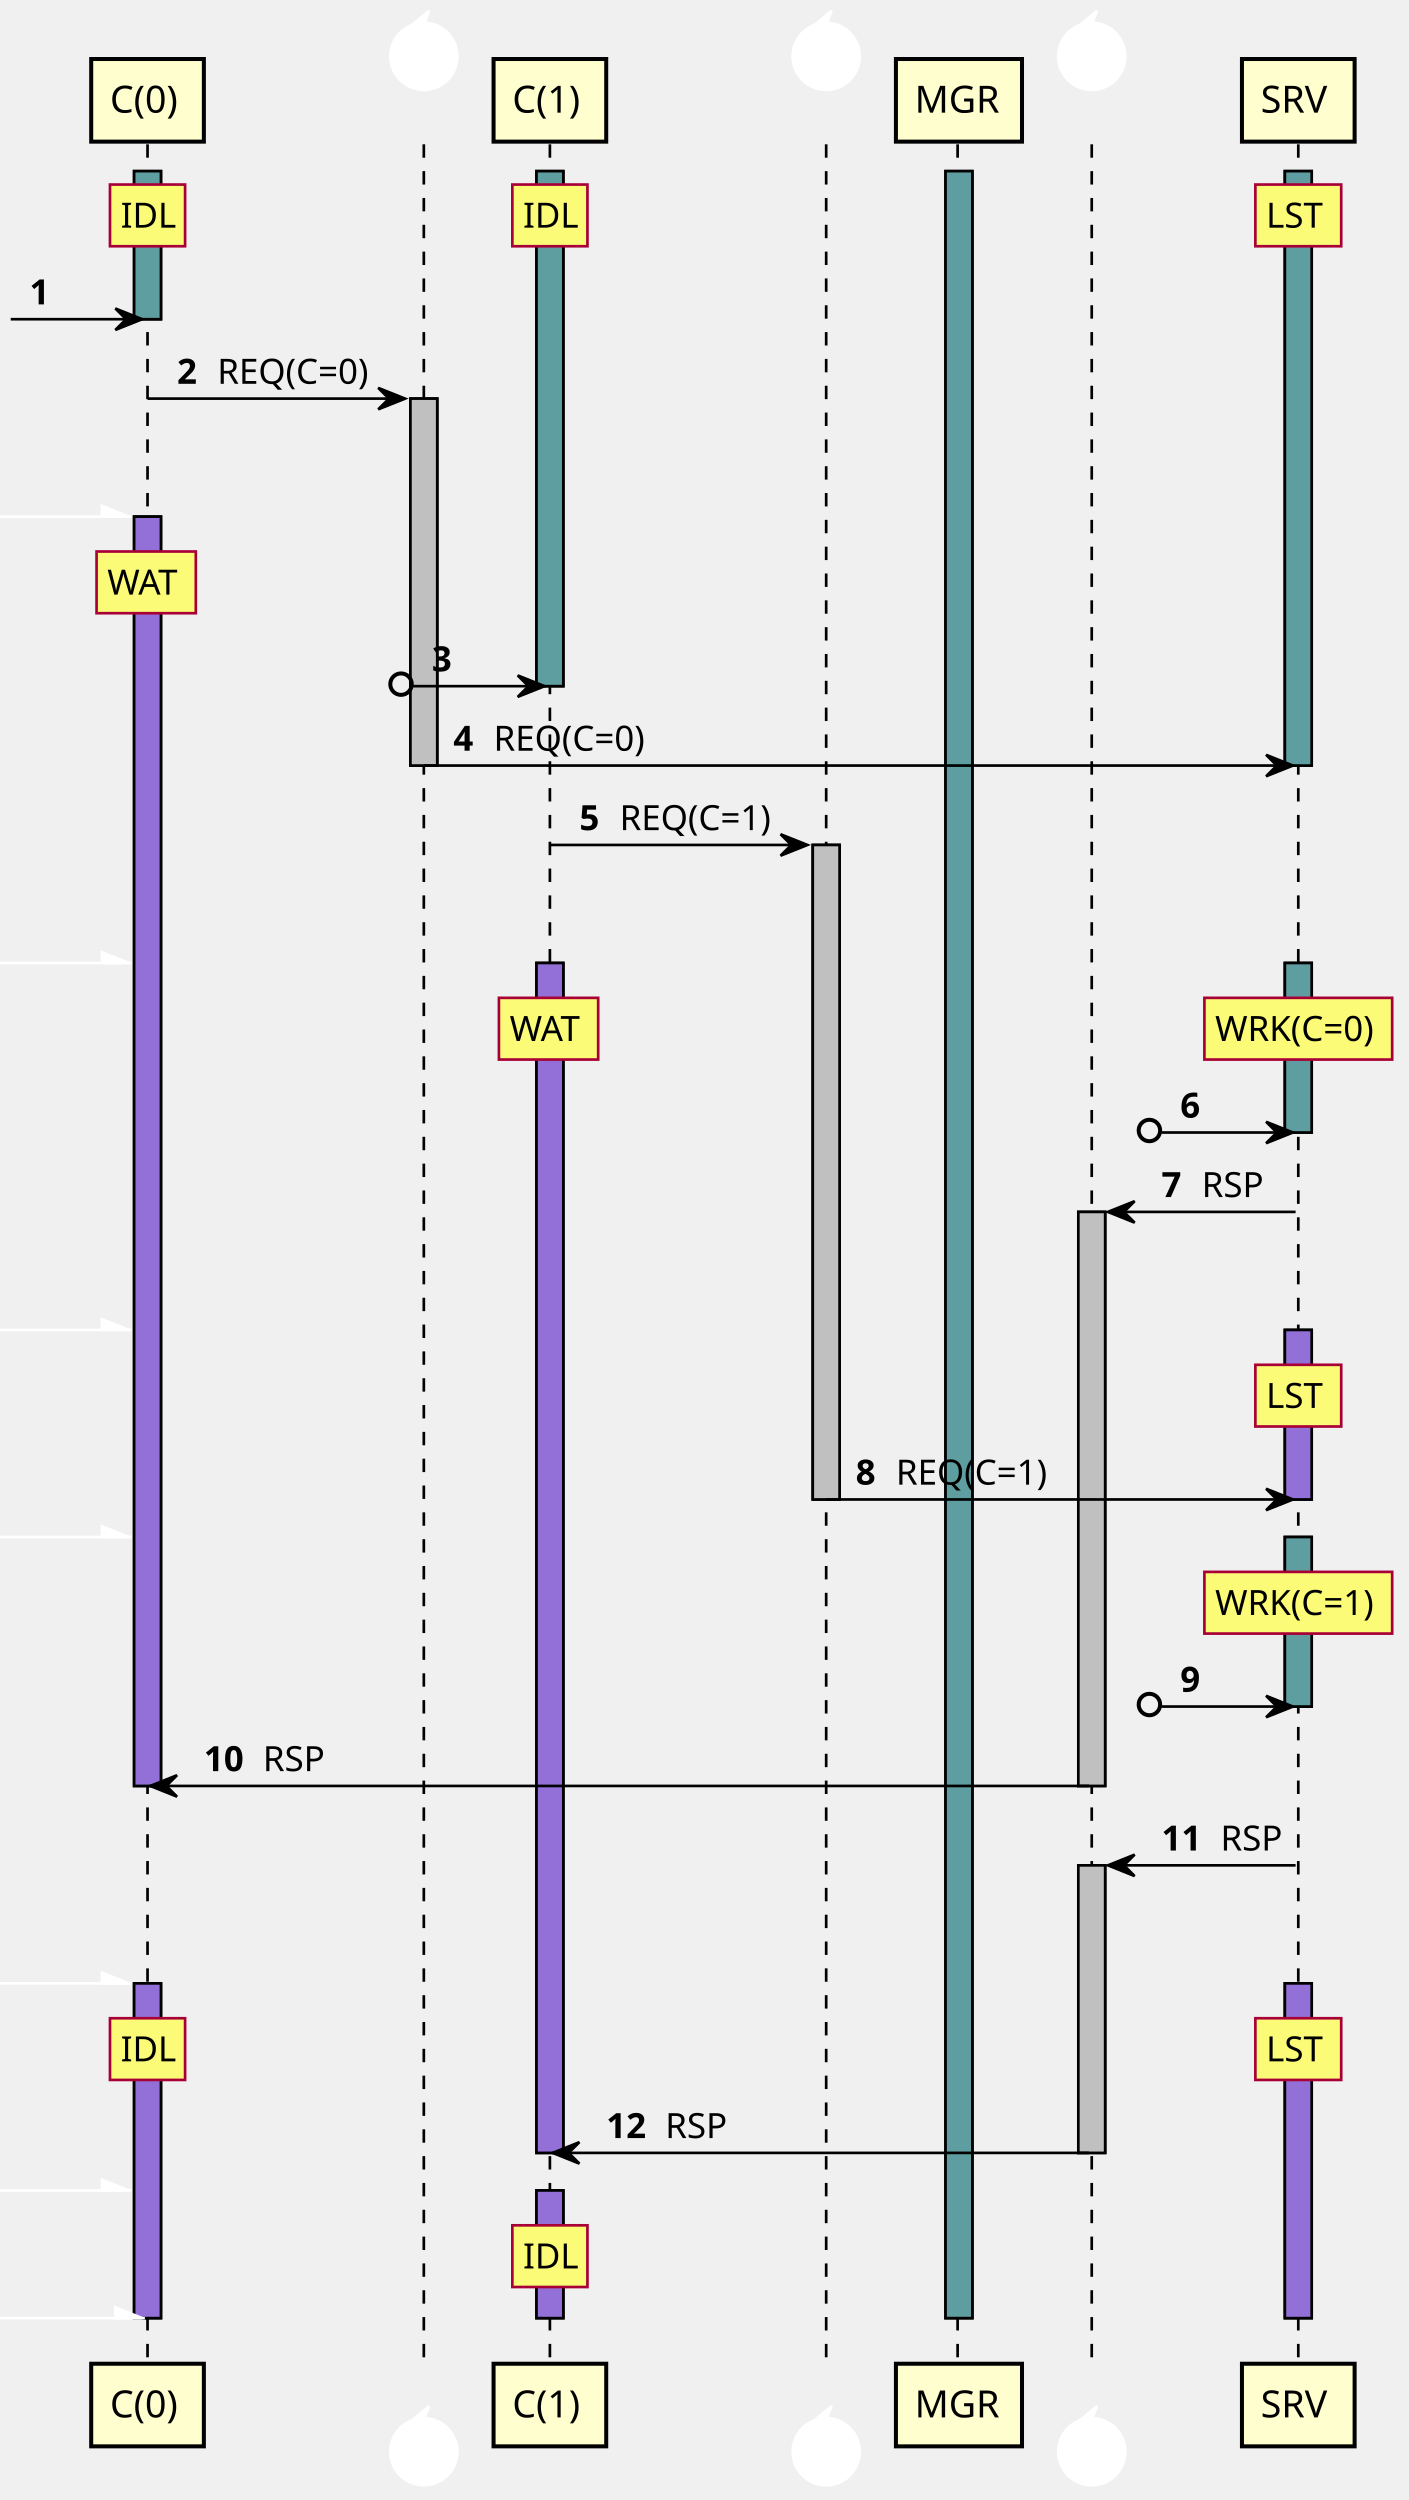
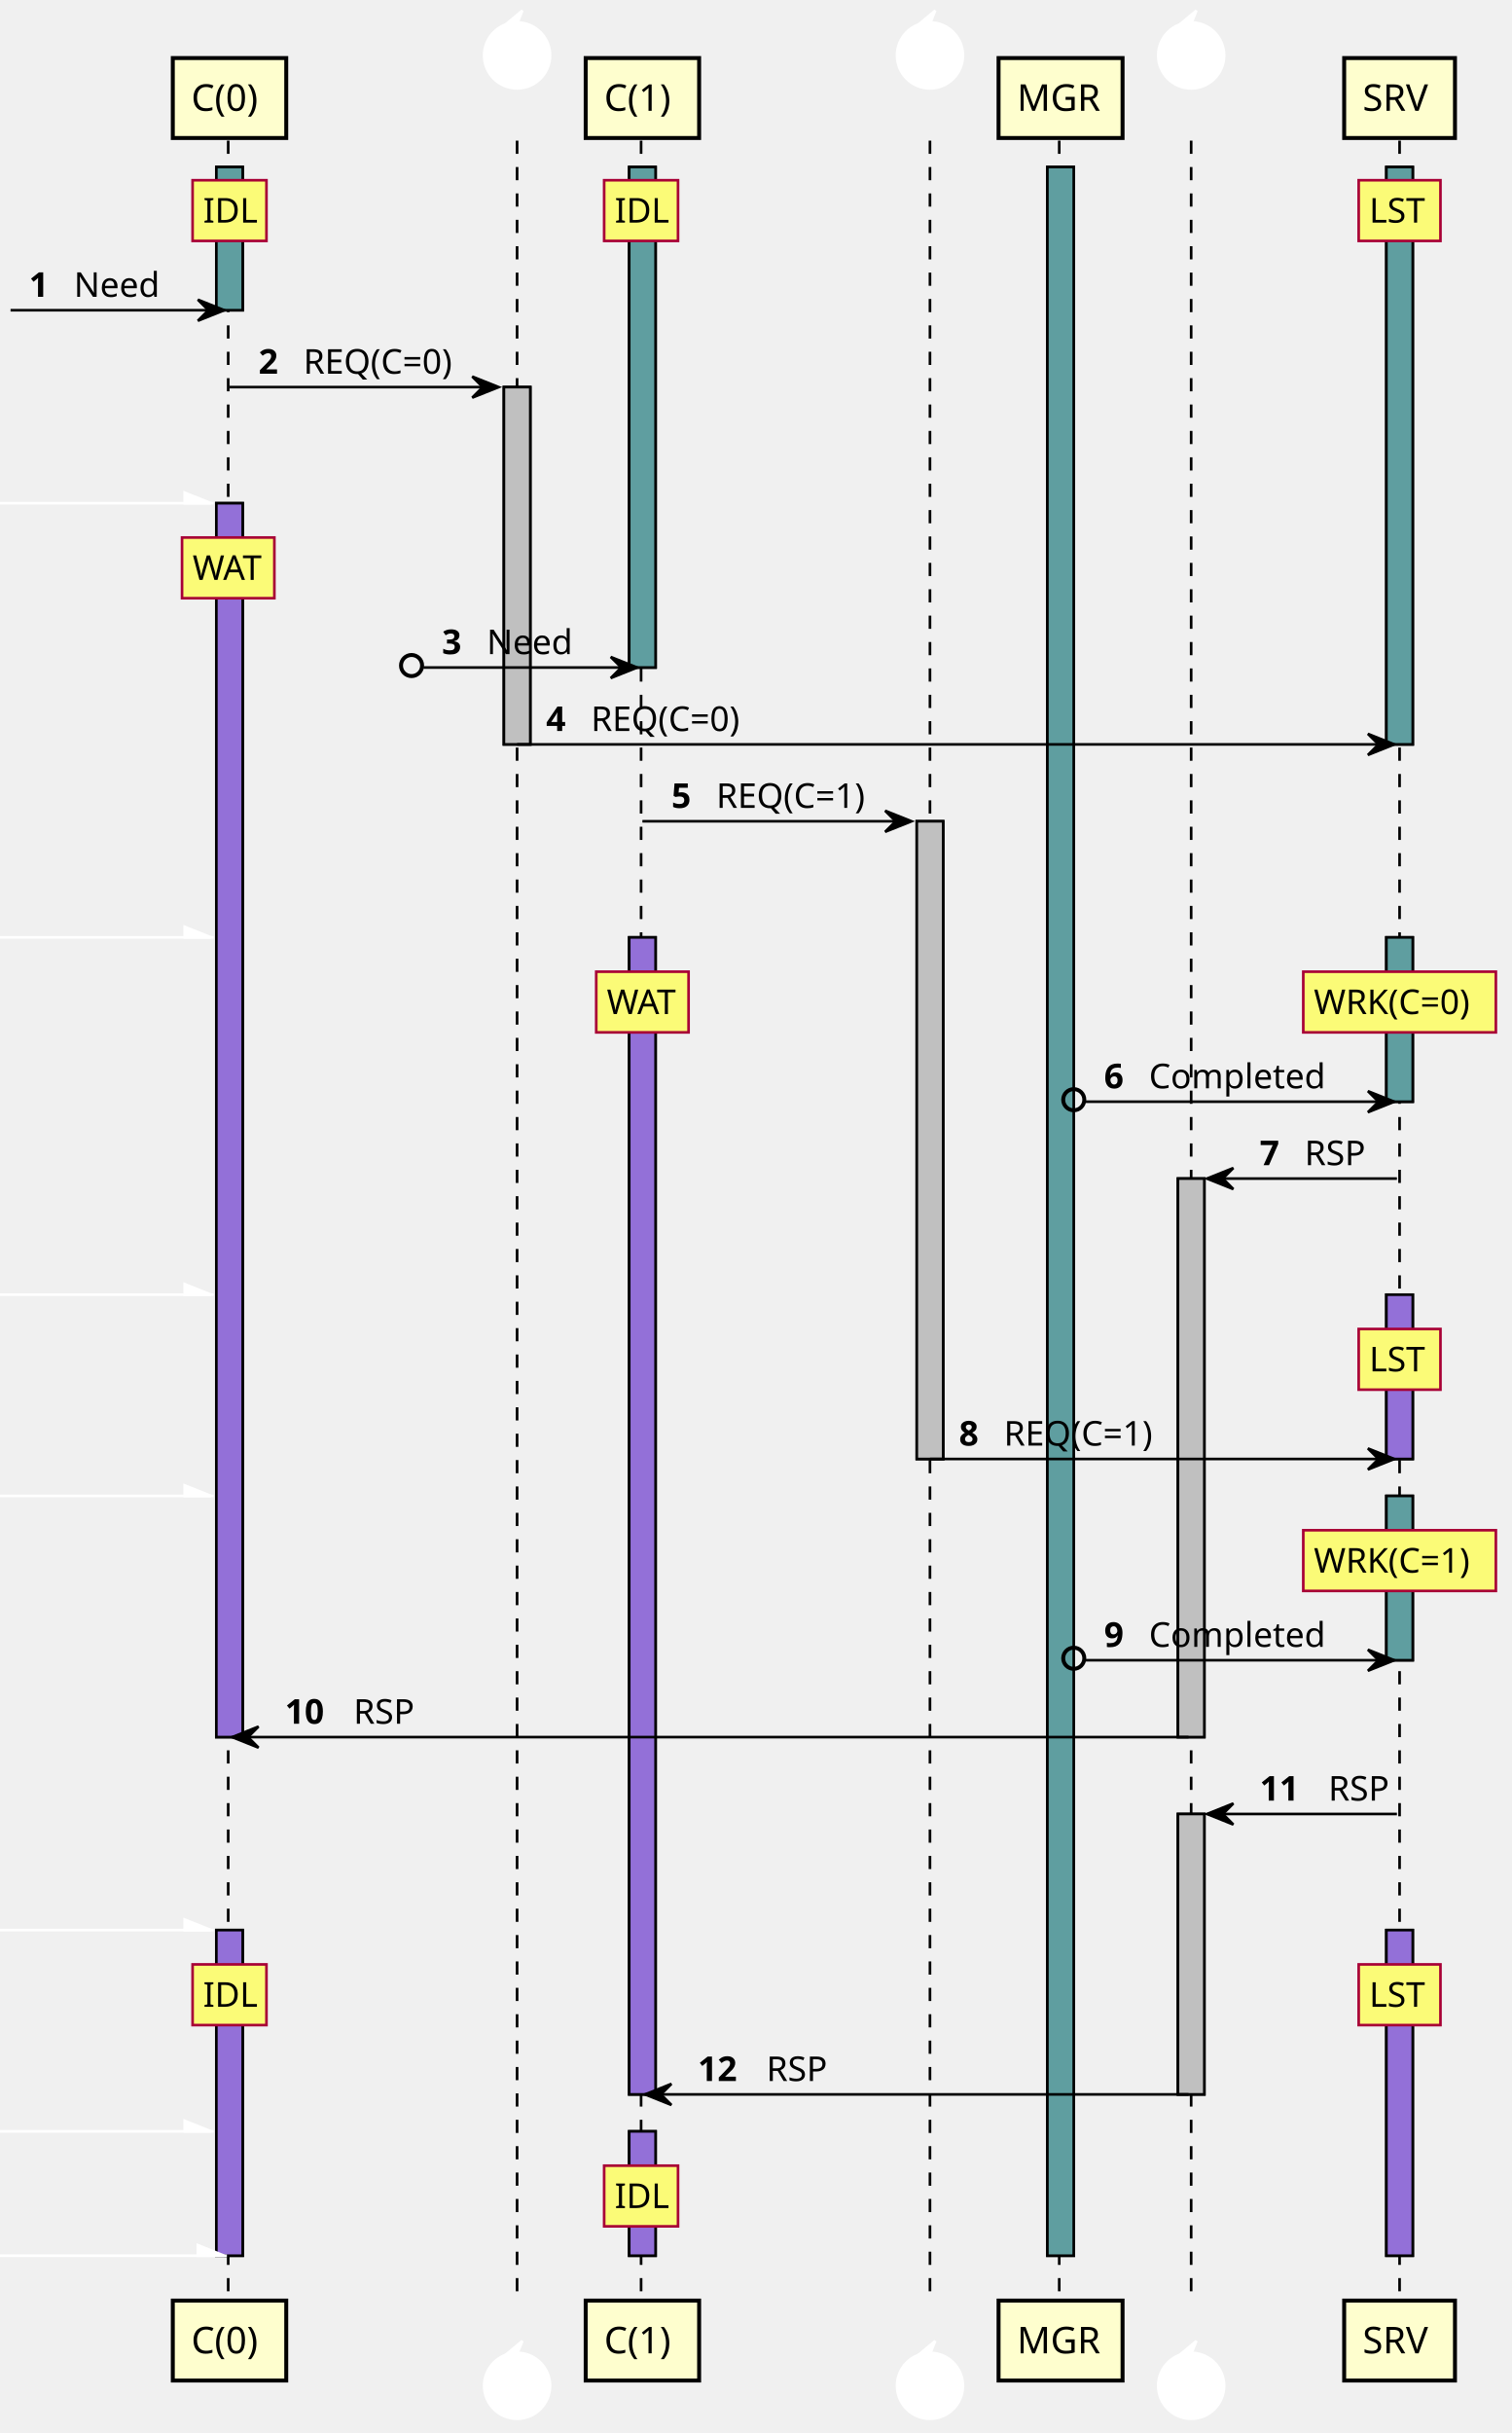
- <svg xmlns="http://www.w3.org/2000/svg" contentScriptType="application/ecmascript" contentStyleType="text/css" height="932px" preserveAspectRatio="none" style="width:525px;height:932px;" version="1.1" viewBox="0 0 525 932" width="525px" zoomAndPan="magnify">
+ <svg xmlns="http://www.w3.org/2000/svg" contentScriptType="application/ecmascript" contentStyleType="text/css" height="922px" preserveAspectRatio="none" style="width:573px;height:922px;" version="1.1" viewBox="0 0 573 922" width="573px" zoomAndPan="magnify">
  <defs />
  <g>
-     <rect fill="#5F9EA0" height="55.2" style="stroke:#000000;stroke-width:1.0;" width="10" x="50" y="63.8" />
-     <rect fill="#9370D8" height="473.2" style="stroke:#000000;stroke-width:1.0;" width="10" x="50" y="192.6" />
-     <rect fill="#9370D8" height="124.8" style="stroke:#000000;stroke-width:1.0;" width="10" x="50" y="739.4" />
-     <rect fill="#C0C0C0" height="136.8" style="stroke:#000000;stroke-width:1.0;" width="10" x="153" y="148.6" />
-     <rect fill="#5F9EA0" height="192" style="stroke:#000000;stroke-width:1.0;" width="10" x="200" y="63.8" />
-     <rect fill="#9370D8" height="443.6" style="stroke:#000000;stroke-width:1.0;" width="10" x="200" y="359" />
-     <rect fill="#9370D8" height="47.6" style="stroke:#000000;stroke-width:1.0;" width="10" x="200" y="816.6" />
-     <rect fill="#C0C0C0" height="244" style="stroke:#000000;stroke-width:1.0;" width="10" x="303" y="315" />
-     <rect fill="#5F9EA0" height="800.4" style="stroke:#000000;stroke-width:1.0;" width="10" x="352.5" y="63.8" />
-     <rect fill="#C0C0C0" height="214" style="stroke:#000000;stroke-width:1.0;" width="10" x="402" y="451.8" />
-     <rect fill="#C0C0C0" height="107.2" style="stroke:#000000;stroke-width:1.0;" width="10" x="402" y="695.4" />
-     <rect fill="#5F9EA0" height="221.6" style="stroke:#000000;stroke-width:1.0;" width="10" x="479" y="63.8" />
-     <rect fill="#5F9EA0" height="63.2" style="stroke:#000000;stroke-width:1.0;" width="10" x="479" y="359" />
-     <rect fill="#9370D8" height="63.2" style="stroke:#000000;stroke-width:1.0;" width="10" x="479" y="495.8" />
-     <rect fill="#5F9EA0" height="63.2" style="stroke:#000000;stroke-width:1.0;" width="10" x="479" y="573" />
-     <rect fill="#9370D8" height="124.8" style="stroke:#000000;stroke-width:1.0;" width="10" x="479" y="739.4" />
-     <line style="stroke:#000000;stroke-width:1.0;stroke-dasharray:5.0,5.0;" x1="55" x2="55" y1="53.8" y2="882.2" />
-     <line style="stroke:#000000;stroke-width:1.0;stroke-dasharray:5.0,5.0;" x1="158" x2="158" y1="53.8" y2="882.2" />
-     <line style="stroke:#000000;stroke-width:1.0;stroke-dasharray:5.0,5.0;" x1="205" x2="205" y1="53.8" y2="882.2" />
-     <line style="stroke:#000000;stroke-width:1.0;stroke-dasharray:5.0,5.0;" x1="308" x2="308" y1="53.8" y2="882.2" />
-     <line style="stroke:#000000;stroke-width:1.0;stroke-dasharray:5.0,5.0;" x1="357" x2="357" y1="53.8" y2="882.2" />
-     <line style="stroke:#000000;stroke-width:1.0;stroke-dasharray:5.0,5.0;" x1="407" x2="407" y1="53.8" y2="882.2" />
-     <line style="stroke:#000000;stroke-width:1.0;stroke-dasharray:5.0,5.0;" x1="484" x2="484" y1="53.8" y2="882.2" />
-     <rect fill="#FEFECE" height="30.8" style="stroke:#000000;stroke-width:1.5;" width="42" x="34" y="22" />
-     <text fill="#000000" font-family="sans-serif" font-size="14" lengthAdjust="spacing" textLength="28" x="41" y="42.006">C(0)</text>
-     <rect fill="#FEFECE" height="30.8" style="stroke:#000000;stroke-width:1.5;" width="42" x="34" y="881.2" />
-     <text fill="#000000" font-family="sans-serif" font-size="14" lengthAdjust="spacing" textLength="28" x="41" y="901.206">C(0)</text>
-     <text fill="#000000" font-family="sans-serif" font-size="14" lengthAdjust="spacing" textLength="0" x="157" y="50.006" />
-     <ellipse cx="158" cy="21" fill="#FFFFFF" rx="12" ry="12" style="stroke:#FFFFFF;stroke-width:2.0;" />
-     <polygon fill="#FFFFFF" points="154,9,160,4,158,9,160,14,154,9" style="stroke:#FFFFFF;stroke-width:1.0;" />
-     <text fill="#000000" font-family="sans-serif" font-size="14" lengthAdjust="spacing" textLength="0" x="157" y="894.206" />
-     <ellipse cx="158" cy="914" fill="#FFFFFF" rx="12" ry="12" style="stroke:#FFFFFF;stroke-width:2.0;" />
-     <polygon fill="#FFFFFF" points="154,902,160,897,158,902,160,907,154,902" style="stroke:#FFFFFF;stroke-width:1.0;" />
-     <rect fill="#FEFECE" height="30.8" style="stroke:#000000;stroke-width:1.5;" width="42" x="184" y="22" />
-     <text fill="#000000" font-family="sans-serif" font-size="14" lengthAdjust="spacing" textLength="28" x="191" y="42.006">C(1)</text>
-     <rect fill="#FEFECE" height="30.8" style="stroke:#000000;stroke-width:1.5;" width="42" x="184" y="881.2" />
-     <text fill="#000000" font-family="sans-serif" font-size="14" lengthAdjust="spacing" textLength="28" x="191" y="901.206">C(1)</text>
-     <text fill="#000000" font-family="sans-serif" font-size="14" lengthAdjust="spacing" textLength="0" x="307" y="50.006" />
-     <ellipse cx="308" cy="21" fill="#FFFFFF" rx="12" ry="12" style="stroke:#FFFFFF;stroke-width:2.0;" />
-     <polygon fill="#FFFFFF" points="304,9,310,4,308,9,310,14,304,9" style="stroke:#FFFFFF;stroke-width:1.0;" />
-     <text fill="#000000" font-family="sans-serif" font-size="14" lengthAdjust="spacing" textLength="0" x="307" y="894.206" />
-     <ellipse cx="308" cy="914" fill="#FFFFFF" rx="12" ry="12" style="stroke:#FFFFFF;stroke-width:2.0;" />
-     <polygon fill="#FFFFFF" points="304,902,310,897,308,902,310,907,304,902" style="stroke:#FFFFFF;stroke-width:1.0;" />
-     <rect fill="#FEFECE" height="30.8" style="stroke:#000000;stroke-width:1.5;" width="47" x="334" y="22" />
-     <text fill="#000000" font-family="sans-serif" font-size="14" lengthAdjust="spacing" textLength="33" x="341" y="42.006">MGR</text>
-     <rect fill="#FEFECE" height="30.8" style="stroke:#000000;stroke-width:1.5;" width="47" x="334" y="881.2" />
-     <text fill="#000000" font-family="sans-serif" font-size="14" lengthAdjust="spacing" textLength="33" x="341" y="901.206">MGR</text>
-     <text fill="#000000" font-family="sans-serif" font-size="14" lengthAdjust="spacing" textLength="0" x="406" y="50.006" />
-     <ellipse cx="407" cy="21" fill="#FFFFFF" rx="12" ry="12" style="stroke:#FFFFFF;stroke-width:2.0;" />
-     <polygon fill="#FFFFFF" points="403,9,409,4,407,9,409,14,403,9" style="stroke:#FFFFFF;stroke-width:1.0;" />
-     <text fill="#000000" font-family="sans-serif" font-size="14" lengthAdjust="spacing" textLength="0" x="406" y="894.206" />
-     <ellipse cx="407" cy="914" fill="#FFFFFF" rx="12" ry="12" style="stroke:#FFFFFF;stroke-width:2.0;" />
-     <polygon fill="#FFFFFF" points="403,902,409,897,407,902,409,907,403,902" style="stroke:#FFFFFF;stroke-width:1.0;" />
-     <rect fill="#FEFECE" height="30.8" style="stroke:#000000;stroke-width:1.5;" width="42" x="463" y="22" />
-     <text fill="#000000" font-family="sans-serif" font-size="14" lengthAdjust="spacing" textLength="28" x="470" y="42.006">SRV</text>
-     <rect fill="#FEFECE" height="30.8" style="stroke:#000000;stroke-width:1.5;" width="42" x="463" y="881.2" />
-     <text fill="#000000" font-family="sans-serif" font-size="14" lengthAdjust="spacing" textLength="28" x="470" y="901.206">SRV</text>
-     <rect fill="#5F9EA0" height="55.2" style="stroke:#000000;stroke-width:1.0;" width="10" x="50" y="63.8" />
-     <rect fill="#9370D8" height="473.2" style="stroke:#000000;stroke-width:1.0;" width="10" x="50" y="192.6" />
-     <rect fill="#9370D8" height="124.8" style="stroke:#000000;stroke-width:1.0;" width="10" x="50" y="739.4" />
-     <rect fill="#C0C0C0" height="136.8" style="stroke:#000000;stroke-width:1.0;" width="10" x="153" y="148.6" />
-     <rect fill="#5F9EA0" height="192" style="stroke:#000000;stroke-width:1.0;" width="10" x="200" y="63.8" />
-     <rect fill="#9370D8" height="443.6" style="stroke:#000000;stroke-width:1.0;" width="10" x="200" y="359" />
-     <rect fill="#9370D8" height="47.6" style="stroke:#000000;stroke-width:1.0;" width="10" x="200" y="816.6" />
-     <rect fill="#C0C0C0" height="244" style="stroke:#000000;stroke-width:1.0;" width="10" x="303" y="315" />
-     <rect fill="#5F9EA0" height="800.4" style="stroke:#000000;stroke-width:1.0;" width="10" x="352.5" y="63.8" />
-     <rect fill="#C0C0C0" height="214" style="stroke:#000000;stroke-width:1.0;" width="10" x="402" y="451.8" />
-     <rect fill="#C0C0C0" height="107.2" style="stroke:#000000;stroke-width:1.0;" width="10" x="402" y="695.4" />
-     <rect fill="#5F9EA0" height="221.6" style="stroke:#000000;stroke-width:1.0;" width="10" x="479" y="63.8" />
-     <rect fill="#5F9EA0" height="63.2" style="stroke:#000000;stroke-width:1.0;" width="10" x="479" y="359" />
-     <rect fill="#9370D8" height="63.2" style="stroke:#000000;stroke-width:1.0;" width="10" x="479" y="495.8" />
-     <rect fill="#5F9EA0" height="63.2" style="stroke:#000000;stroke-width:1.0;" width="10" x="479" y="573" />
-     <rect fill="#9370D8" height="124.8" style="stroke:#000000;stroke-width:1.0;" width="10" x="479" y="739.4" />
-     <rect fill="#FBFB77" height="23" style="stroke:#A80036;stroke-width:1.0;" width="28" x="41" y="68.8" />
-     <text fill="#000000" font-family="sans-serif" font-size="13" lengthAdjust="spacing" textLength="20" x="45" y="84.877">IDL</text>
-     <rect fill="#FBFB77" height="23" style="stroke:#A80036;stroke-width:1.0;" width="28" x="191" y="68.8" />
-     <text fill="#000000" font-family="sans-serif" font-size="13" lengthAdjust="spacing" textLength="20" x="195" y="84.877">IDL</text>
-     <rect fill="#FBFB77" height="23" style="stroke:#A80036;stroke-width:1.0;" width="32" x="468" y="68.8" />
-     <text fill="#000000" font-family="sans-serif" font-size="13" lengthAdjust="spacing" textLength="24" x="472" y="84.877">LST</text>
-     <polygon fill="#000000" points="43,115,53,119,43,123,47,119" style="stroke:#000000;stroke-width:1.0;" />
-     <line style="stroke:#000000;stroke-width:1.0;" x1="4" x2="49" y1="119" y2="119" />
-     <text fill="#000000" font-family="sans-serif" font-size="13" lengthAdjust="spacing" textLength="0" x="11" y="113.477" />
-     <text fill="#000000" font-family="sans-serif" font-size="13" font-weight="bold" lengthAdjust="spacing" textLength="7" x="11" y="113.477">1</text>
-     <text fill="#000000" font-family="sans-serif" font-size="13" lengthAdjust="spacing" textLength="0" x="22" y="113.477" />
-     <text fill="#000000" font-family="sans-serif" font-size="13" lengthAdjust="spacing" textLength="0" x="30" y="113.477" />
-     <polygon fill="#000000" points="141,144.6,151,148.6,141,152.6,145,148.6" style="stroke:#000000;stroke-width:1.0;" />
-     <line style="stroke:#000000;stroke-width:1.0;" x1="55" x2="147" y1="148.6" y2="148.6" />
-     <text fill="#000000" font-family="sans-serif" font-size="13" lengthAdjust="spacing" textLength="0" x="66" y="143.077" />
-     <text fill="#000000" font-family="sans-serif" font-size="13" font-weight="bold" lengthAdjust="spacing" textLength="7" x="66" y="143.077">2</text>
-     <text fill="#000000" font-family="sans-serif" font-size="13" lengthAdjust="spacing" textLength="0" x="77" y="143.077" />
-     <text fill="#000000" font-family="sans-serif" font-size="13" lengthAdjust="spacing" textLength="60" x="81" y="143.077">REQ(C=0)</text>
-     <polygon fill="#FFFFFF" points="38,188.6,48,192.6,38,192.6" style="stroke:#FFFFFF;stroke-width:1.0;" />
-     <line style="stroke:#FFFFFF;stroke-width:1.0;" x1="0" x2="49" y1="192.6" y2="192.6" />
-     <rect fill="#FBFB77" height="23" style="stroke:#A80036;stroke-width:1.0;" width="37" x="36" y="205.6" />
-     <text fill="#000000" font-family="sans-serif" font-size="13" lengthAdjust="spacing" textLength="29" x="40" y="221.677">WAT</text>
-     <ellipse cx="149.5" cy="255.05" rx="4" ry="4" style="stroke:#000000;stroke-width:1.5;fill:none;" />
-     <polygon fill="#000000" points="193,251.8,203,255.8,193,259.8,197,255.8" style="stroke:#000000;stroke-width:1.0;" />
-     <line style="stroke:#000000;stroke-width:1.0;" x1="154" x2="199" y1="255.8" y2="255.8" />
-     <text fill="#000000" font-family="sans-serif" font-size="13" lengthAdjust="spacing" textLength="0" x="161" y="250.277" />
-     <text fill="#000000" font-family="sans-serif" font-size="13" font-weight="bold" lengthAdjust="spacing" textLength="7" x="161" y="250.277">3</text>
-     <text fill="#000000" font-family="sans-serif" font-size="13" lengthAdjust="spacing" textLength="0" x="172" y="250.277" />
-     <text fill="#000000" font-family="sans-serif" font-size="13" lengthAdjust="spacing" textLength="0" x="180" y="250.277" />
-     <polygon fill="#000000" points="472,281.4,482,285.4,472,289.4,476,285.4" style="stroke:#000000;stroke-width:1.0;" />
-     <line style="stroke:#000000;stroke-width:1.0;" x1="158" x2="478" y1="285.4" y2="285.4" />
-     <text fill="#000000" font-family="sans-serif" font-size="13" lengthAdjust="spacing" textLength="0" x="169" y="279.877" />
-     <text fill="#000000" font-family="sans-serif" font-size="13" font-weight="bold" lengthAdjust="spacing" textLength="7" x="169" y="279.877">4</text>
-     <text fill="#000000" font-family="sans-serif" font-size="13" lengthAdjust="spacing" textLength="0" x="180" y="279.877" />
-     <text fill="#000000" font-family="sans-serif" font-size="13" lengthAdjust="spacing" textLength="60" x="184" y="279.877">REQ(C=0)</text>
-     <polygon fill="#000000" points="291,311,301,315,291,319,295,315" style="stroke:#000000;stroke-width:1.0;" />
-     <line style="stroke:#000000;stroke-width:1.0;" x1="205" x2="297" y1="315" y2="315" />
-     <text fill="#000000" font-family="sans-serif" font-size="13" lengthAdjust="spacing" textLength="0" x="216" y="309.477" />
-     <text fill="#000000" font-family="sans-serif" font-size="13" font-weight="bold" lengthAdjust="spacing" textLength="7" x="216" y="309.477">5</text>
-     <text fill="#000000" font-family="sans-serif" font-size="13" lengthAdjust="spacing" textLength="0" x="227" y="309.477" />
-     <text fill="#000000" font-family="sans-serif" font-size="13" lengthAdjust="spacing" textLength="60" x="231" y="309.477">REQ(C=1)</text>
-     <polygon fill="#FFFFFF" points="38,355,48,359,38,359" style="stroke:#FFFFFF;stroke-width:1.0;" />
-     <line style="stroke:#FFFFFF;stroke-width:1.0;" x1="0" x2="49" y1="359" y2="359" />
-     <rect fill="#FBFB77" height="23" style="stroke:#A80036;stroke-width:1.0;" width="37" x="186" y="372" />
-     <text fill="#000000" font-family="sans-serif" font-size="13" lengthAdjust="spacing" textLength="29" x="190" y="388.077">WAT</text>
-     <rect fill="#FBFB77" height="23" style="stroke:#A80036;stroke-width:1.0;" width="70" x="449" y="372" />
-     <text fill="#000000" font-family="sans-serif" font-size="13" lengthAdjust="spacing" textLength="62" x="453" y="388.077">WRK(C=0)</text>
-     <ellipse cx="428.5" cy="421.45" rx="4" ry="4" style="stroke:#000000;stroke-width:1.5;fill:none;" />
-     <polygon fill="#000000" points="472,418.2,482,422.2,472,426.2,476,422.2" style="stroke:#000000;stroke-width:1.0;" />
-     <line style="stroke:#000000;stroke-width:1.0;" x1="433" x2="478" y1="422.2" y2="422.2" />
-     <text fill="#000000" font-family="sans-serif" font-size="13" lengthAdjust="spacing" textLength="0" x="440" y="416.677" />
-     <text fill="#000000" font-family="sans-serif" font-size="13" font-weight="bold" lengthAdjust="spacing" textLength="7" x="440" y="416.677">6</text>
-     <text fill="#000000" font-family="sans-serif" font-size="13" lengthAdjust="spacing" textLength="0" x="451" y="416.677" />
-     <text fill="#000000" font-family="sans-serif" font-size="13" lengthAdjust="spacing" textLength="0" x="459" y="416.677" />
-     <polygon fill="#000000" points="423,447.8,413,451.8,423,455.8,419,451.8" style="stroke:#000000;stroke-width:1.0;" />
-     <line style="stroke:#000000;stroke-width:1.0;" x1="417" x2="483" y1="451.8" y2="451.8" />
-     <text fill="#000000" font-family="sans-serif" font-size="13" lengthAdjust="spacing" textLength="0" x="433" y="446.277" />
-     <text fill="#000000" font-family="sans-serif" font-size="13" font-weight="bold" lengthAdjust="spacing" textLength="7" x="433" y="446.277">7</text>
-     <text fill="#000000" font-family="sans-serif" font-size="13" lengthAdjust="spacing" textLength="0" x="444" y="446.277" />
-     <text fill="#000000" font-family="sans-serif" font-size="13" lengthAdjust="spacing" textLength="27" x="448" y="446.277">RSP</text>
-     <polygon fill="#FFFFFF" points="38,491.8,48,495.8,38,495.8" style="stroke:#FFFFFF;stroke-width:1.0;" />
-     <line style="stroke:#FFFFFF;stroke-width:1.0;" x1="0" x2="49" y1="495.8" y2="495.8" />
-     <rect fill="#FBFB77" height="23" style="stroke:#A80036;stroke-width:1.0;" width="32" x="468" y="508.8" />
-     <text fill="#000000" font-family="sans-serif" font-size="13" lengthAdjust="spacing" textLength="24" x="472" y="524.877">LST</text>
-     <polygon fill="#000000" points="472,555,482,559,472,563,476,559" style="stroke:#000000;stroke-width:1.0;" />
-     <line style="stroke:#000000;stroke-width:1.0;" x1="308" x2="478" y1="559" y2="559" />
-     <text fill="#000000" font-family="sans-serif" font-size="13" lengthAdjust="spacing" textLength="0" x="319" y="553.477" />
-     <text fill="#000000" font-family="sans-serif" font-size="13" font-weight="bold" lengthAdjust="spacing" textLength="7" x="319" y="553.477">8</text>
-     <text fill="#000000" font-family="sans-serif" font-size="13" lengthAdjust="spacing" textLength="0" x="330" y="553.477" />
-     <text fill="#000000" font-family="sans-serif" font-size="13" lengthAdjust="spacing" textLength="60" x="334" y="553.477">REQ(C=1)</text>
-     <polygon fill="#FFFFFF" points="38,569,48,573,38,573" style="stroke:#FFFFFF;stroke-width:1.0;" />
-     <line style="stroke:#FFFFFF;stroke-width:1.0;" x1="0" x2="49" y1="573" y2="573" />
-     <rect fill="#FBFB77" height="23" style="stroke:#A80036;stroke-width:1.0;" width="70" x="449" y="586" />
-     <text fill="#000000" font-family="sans-serif" font-size="13" lengthAdjust="spacing" textLength="62" x="453" y="602.077">WRK(C=1)</text>
-     <ellipse cx="428.5" cy="635.45" rx="4" ry="4" style="stroke:#000000;stroke-width:1.5;fill:none;" />
-     <polygon fill="#000000" points="472,632.2,482,636.2,472,640.2,476,636.2" style="stroke:#000000;stroke-width:1.0;" />
-     <line style="stroke:#000000;stroke-width:1.0;" x1="433" x2="478" y1="636.2" y2="636.2" />
-     <text fill="#000000" font-family="sans-serif" font-size="13" lengthAdjust="spacing" textLength="0" x="440" y="630.677" />
-     <text fill="#000000" font-family="sans-serif" font-size="13" font-weight="bold" lengthAdjust="spacing" textLength="7" x="440" y="630.677">9</text>
-     <text fill="#000000" font-family="sans-serif" font-size="13" lengthAdjust="spacing" textLength="0" x="451" y="630.677" />
-     <text fill="#000000" font-family="sans-serif" font-size="13" lengthAdjust="spacing" textLength="0" x="459" y="630.677" />
-     <polygon fill="#000000" points="66,661.8,56,665.8,66,669.8,62,665.8" style="stroke:#000000;stroke-width:1.0;" />
-     <line style="stroke:#000000;stroke-width:1.0;" x1="60" x2="406" y1="665.8" y2="665.8" />
-     <text fill="#000000" font-family="sans-serif" font-size="13" lengthAdjust="spacing" textLength="0" x="76" y="660.277" />
-     <text fill="#000000" font-family="sans-serif" font-size="13" font-weight="bold" lengthAdjust="spacing" textLength="14" x="76" y="660.277">10</text>
-     <text fill="#000000" font-family="sans-serif" font-size="13" lengthAdjust="spacing" textLength="0" x="94" y="660.277" />
-     <text fill="#000000" font-family="sans-serif" font-size="13" lengthAdjust="spacing" textLength="27" x="98" y="660.277">RSP</text>
-     <polygon fill="#000000" points="423,691.4,413,695.4,423,699.4,419,695.4" style="stroke:#000000;stroke-width:1.0;" />
-     <line style="stroke:#000000;stroke-width:1.0;" x1="417" x2="483" y1="695.4" y2="695.4" />
-     <text fill="#000000" font-family="sans-serif" font-size="13" lengthAdjust="spacing" textLength="0" x="433" y="689.877" />
-     <text fill="#000000" font-family="sans-serif" font-size="13" font-weight="bold" lengthAdjust="spacing" textLength="14" x="433" y="689.877">11</text>
-     <text fill="#000000" font-family="sans-serif" font-size="13" lengthAdjust="spacing" textLength="0" x="451" y="689.877" />
-     <text fill="#000000" font-family="sans-serif" font-size="13" lengthAdjust="spacing" textLength="27" x="455" y="689.877">RSP</text>
-     <polygon fill="#FFFFFF" points="38,735.4,48,739.4,38,739.4" style="stroke:#FFFFFF;stroke-width:1.0;" />
-     <line style="stroke:#FFFFFF;stroke-width:1.0;" x1="0" x2="49" y1="739.4" y2="739.4" />
-     <rect fill="#FBFB77" height="23" style="stroke:#A80036;stroke-width:1.0;" width="32" x="468" y="752.4" />
-     <text fill="#000000" font-family="sans-serif" font-size="13" lengthAdjust="spacing" textLength="24" x="472" y="768.477">LST</text>
-     <rect fill="#FBFB77" height="23" style="stroke:#A80036;stroke-width:1.0;" width="28" x="41" y="752.4" />
-     <text fill="#000000" font-family="sans-serif" font-size="13" lengthAdjust="spacing" textLength="20" x="45" y="768.477">IDL</text>
-     <polygon fill="#000000" points="216,798.6,206,802.6,216,806.6,212,802.6" style="stroke:#000000;stroke-width:1.0;" />
-     <line style="stroke:#000000;stroke-width:1.0;" x1="210" x2="406" y1="802.6" y2="802.6" />
-     <text fill="#000000" font-family="sans-serif" font-size="13" lengthAdjust="spacing" textLength="0" x="226" y="797.077" />
-     <text fill="#000000" font-family="sans-serif" font-size="13" font-weight="bold" lengthAdjust="spacing" textLength="14" x="226" y="797.077">12</text>
-     <text fill="#000000" font-family="sans-serif" font-size="13" lengthAdjust="spacing" textLength="0" x="244" y="797.077" />
-     <text fill="#000000" font-family="sans-serif" font-size="13" lengthAdjust="spacing" textLength="27" x="248" y="797.077">RSP</text>
-     <polygon fill="#FFFFFF" points="38,812.6,48,816.6,38,816.6" style="stroke:#FFFFFF;stroke-width:1.0;" />
-     <line style="stroke:#FFFFFF;stroke-width:1.0;" x1="0" x2="49" y1="816.6" y2="816.6" />
-     <rect fill="#FBFB77" height="23" style="stroke:#A80036;stroke-width:1.0;" width="28" x="191" y="829.6" />
-     <text fill="#000000" font-family="sans-serif" font-size="13" lengthAdjust="spacing" textLength="20" x="195" y="845.677">IDL</text>
-     <polygon fill="#FFFFFF" points="43,860.2,53,864.2,43,864.2" style="stroke:#FFFFFF;stroke-width:1.0;" />
-     <line style="stroke:#FFFFFF;stroke-width:1.0;" x1="0" x2="54" y1="864.2" y2="864.2" />
+     <rect fill="#5F9EA0" height="54.266" style="stroke:#000000;stroke-width:1.0;" width="10" x="82" y="63.297" />
+     <rect fill="#9370D8" height="467.594" style="stroke:#000000;stroke-width:1.0;" width="10" x="82" y="190.695" />
+     <rect fill="#9370D8" height="123.398" style="stroke:#000000;stroke-width:1.0;" width="10" x="82" y="731.422" />
+     <rect fill="#C0C0C0" height="135.398" style="stroke:#000000;stroke-width:1.0;" width="10" x="191" y="146.695" />
+     <rect fill="#5F9EA0" height="189.664" style="stroke:#000000;stroke-width:1.0;" width="10" x="238.5" y="63.297" />
+     <rect fill="#9370D8" height="438.461" style="stroke:#000000;stroke-width:1.0;" width="10" x="238.5" y="355.227" />
+     <rect fill="#9370D8" height="47.133" style="stroke:#000000;stroke-width:1.0;" width="10" x="238.5" y="807.688" />
+     <rect fill="#C0C0C0" height="241.664" style="stroke:#000000;stroke-width:1.0;" width="10" x="347.5" y="311.227" />
+     <rect fill="#5F9EA0" height="791.523" style="stroke:#000000;stroke-width:1.0;" width="10" x="397" y="63.297" />
+     <rect fill="#C0C0C0" height="211.664" style="stroke:#000000;stroke-width:1.0;" width="10" x="446.5" y="446.625" />
+     <rect fill="#C0C0C0" height="106.266" style="stroke:#000000;stroke-width:1.0;" width="10" x="446.5" y="687.422" />
+     <rect fill="#5F9EA0" height="218.797" style="stroke:#000000;stroke-width:1.0;" width="10" x="525.5" y="63.297" />
+     <rect fill="#5F9EA0" height="62.266" style="stroke:#000000;stroke-width:1.0;" width="10" x="525.5" y="355.227" />
+     <rect fill="#9370D8" height="62.266" style="stroke:#000000;stroke-width:1.0;" width="10" x="525.5" y="490.625" />
+     <rect fill="#5F9EA0" height="62.266" style="stroke:#000000;stroke-width:1.0;" width="10" x="525.5" y="566.891" />
+     <rect fill="#9370D8" height="123.398" style="stroke:#000000;stroke-width:1.0;" width="10" x="525.5" y="731.422" />
+     <line style="stroke:#000000;stroke-width:1.0;stroke-dasharray:5.0,5.0;" x1="86.5" x2="86.5" y1="53.297" y2="872.82" />
+     <line style="stroke:#000000;stroke-width:1.0;stroke-dasharray:5.0,5.0;" x1="196" x2="196" y1="53.297" y2="872.82" />
+     <line style="stroke:#000000;stroke-width:1.0;stroke-dasharray:5.0,5.0;" x1="243" x2="243" y1="53.297" y2="872.82" />
+     <line style="stroke:#000000;stroke-width:1.0;stroke-dasharray:5.0,5.0;" x1="352.5" x2="352.5" y1="53.297" y2="872.82" />
+     <line style="stroke:#000000;stroke-width:1.0;stroke-dasharray:5.0,5.0;" x1="401.5" x2="401.5" y1="53.297" y2="872.82" />
+     <line style="stroke:#000000;stroke-width:1.0;stroke-dasharray:5.0,5.0;" x1="451.5" x2="451.5" y1="53.297" y2="872.82" />
+     <line style="stroke:#000000;stroke-width:1.0;stroke-dasharray:5.0,5.0;" x1="530.5" x2="530.5" y1="53.297" y2="872.82" />
+     <rect fill="#FEFECE" height="30.297" style="stroke:#000000;stroke-width:1.5;" width="43" x="65.5" y="22" />
+     <text fill="#000000" font-family="sans-serif" font-size="14" lengthAdjust="spacing" textLength="29" x="72.5" y="41.995">C(0)</text>
+     <rect fill="#FEFECE" height="30.297" style="stroke:#000000;stroke-width:1.5;" width="43" x="65.5" y="871.82" />
+     <text fill="#000000" font-family="sans-serif" font-size="14" lengthAdjust="spacing" textLength="29" x="72.5" y="891.815">C(0)</text>
+     <text fill="#000000" font-family="sans-serif" font-size="14" lengthAdjust="spacing" textLength="0" x="195" y="49.995" />
+     <ellipse cx="196" cy="21" fill="#FFFFFF" rx="12" ry="12" style="stroke:#FFFFFF;stroke-width:2.0;" />
+     <polygon fill="#FFFFFF" points="192,9,198,4,196,9,198,14,192,9" style="stroke:#FFFFFF;stroke-width:1.0;" />
+     <text fill="#000000" font-family="sans-serif" font-size="14" lengthAdjust="spacing" textLength="0" x="195" y="884.815" />
+     <ellipse cx="196" cy="904.117" fill="#FFFFFF" rx="12" ry="12" style="stroke:#FFFFFF;stroke-width:2.0;" />
+     <polygon fill="#FFFFFF" points="192,892.117,198,887.117,196,892.117,198,897.117,192,892.117" style="stroke:#FFFFFF;stroke-width:1.0;" />
+     <rect fill="#FEFECE" height="30.297" style="stroke:#000000;stroke-width:1.5;" width="43" x="222" y="22" />
+     <text fill="#000000" font-family="sans-serif" font-size="14" lengthAdjust="spacing" textLength="29" x="229" y="41.995">C(1)</text>
+     <rect fill="#FEFECE" height="30.297" style="stroke:#000000;stroke-width:1.5;" width="43" x="222" y="871.82" />
+     <text fill="#000000" font-family="sans-serif" font-size="14" lengthAdjust="spacing" textLength="29" x="229" y="891.815">C(1)</text>
+     <text fill="#000000" font-family="sans-serif" font-size="14" lengthAdjust="spacing" textLength="0" x="351.5" y="49.995" />
+     <ellipse cx="352.5" cy="21" fill="#FFFFFF" rx="12" ry="12" style="stroke:#FFFFFF;stroke-width:2.0;" />
+     <polygon fill="#FFFFFF" points="348.5,9,354.5,4,352.5,9,354.5,14,348.5,9" style="stroke:#FFFFFF;stroke-width:1.0;" />
+     <text fill="#000000" font-family="sans-serif" font-size="14" lengthAdjust="spacing" textLength="0" x="351.5" y="884.815" />
+     <ellipse cx="352.5" cy="904.117" fill="#FFFFFF" rx="12" ry="12" style="stroke:#FFFFFF;stroke-width:2.0;" />
+     <polygon fill="#FFFFFF" points="348.5,892.117,354.5,887.117,352.5,892.117,354.5,897.117,348.5,892.117" style="stroke:#FFFFFF;stroke-width:1.0;" />
+     <rect fill="#FEFECE" height="30.297" style="stroke:#000000;stroke-width:1.5;" width="47" x="378.5" y="22" />
+     <text fill="#000000" font-family="sans-serif" font-size="14" lengthAdjust="spacing" textLength="33" x="385.5" y="41.995">MGR</text>
+     <rect fill="#FEFECE" height="30.297" style="stroke:#000000;stroke-width:1.5;" width="47" x="378.5" y="871.82" />
+     <text fill="#000000" font-family="sans-serif" font-size="14" lengthAdjust="spacing" textLength="33" x="385.5" y="891.815">MGR</text>
+     <text fill="#000000" font-family="sans-serif" font-size="14" lengthAdjust="spacing" textLength="0" x="450.5" y="49.995" />
+     <ellipse cx="451.5" cy="21" fill="#FFFFFF" rx="12" ry="12" style="stroke:#FFFFFF;stroke-width:2.0;" />
+     <polygon fill="#FFFFFF" points="447.5,9,453.5,4,451.5,9,453.5,14,447.5,9" style="stroke:#FFFFFF;stroke-width:1.0;" />
+     <text fill="#000000" font-family="sans-serif" font-size="14" lengthAdjust="spacing" textLength="0" x="450.5" y="884.815" />
+     <ellipse cx="451.5" cy="904.117" fill="#FFFFFF" rx="12" ry="12" style="stroke:#FFFFFF;stroke-width:2.0;" />
+     <polygon fill="#FFFFFF" points="447.5,892.117,453.5,887.117,451.5,892.117,453.5,897.117,447.5,892.117" style="stroke:#FFFFFF;stroke-width:1.0;" />
+     <rect fill="#FEFECE" height="30.297" style="stroke:#000000;stroke-width:1.5;" width="42" x="509.5" y="22" />
+     <text fill="#000000" font-family="sans-serif" font-size="14" lengthAdjust="spacing" textLength="28" x="516.5" y="41.995">SRV</text>
+     <rect fill="#FEFECE" height="30.297" style="stroke:#000000;stroke-width:1.5;" width="42" x="509.5" y="871.82" />
+     <text fill="#000000" font-family="sans-serif" font-size="14" lengthAdjust="spacing" textLength="28" x="516.5" y="891.815">SRV</text>
+     <rect fill="#5F9EA0" height="54.266" style="stroke:#000000;stroke-width:1.0;" width="10" x="82" y="63.297" />
+     <rect fill="#9370D8" height="467.594" style="stroke:#000000;stroke-width:1.0;" width="10" x="82" y="190.695" />
+     <rect fill="#9370D8" height="123.398" style="stroke:#000000;stroke-width:1.0;" width="10" x="82" y="731.422" />
+     <rect fill="#C0C0C0" height="135.398" style="stroke:#000000;stroke-width:1.0;" width="10" x="191" y="146.695" />
+     <rect fill="#5F9EA0" height="189.664" style="stroke:#000000;stroke-width:1.0;" width="10" x="238.5" y="63.297" />
+     <rect fill="#9370D8" height="438.461" style="stroke:#000000;stroke-width:1.0;" width="10" x="238.5" y="355.227" />
+     <rect fill="#9370D8" height="47.133" style="stroke:#000000;stroke-width:1.0;" width="10" x="238.5" y="807.688" />
+     <rect fill="#C0C0C0" height="241.664" style="stroke:#000000;stroke-width:1.0;" width="10" x="347.5" y="311.227" />
+     <rect fill="#5F9EA0" height="791.523" style="stroke:#000000;stroke-width:1.0;" width="10" x="397" y="63.297" />
+     <rect fill="#C0C0C0" height="211.664" style="stroke:#000000;stroke-width:1.0;" width="10" x="446.5" y="446.625" />
+     <rect fill="#C0C0C0" height="106.266" style="stroke:#000000;stroke-width:1.0;" width="10" x="446.5" y="687.422" />
+     <rect fill="#5F9EA0" height="218.797" style="stroke:#000000;stroke-width:1.0;" width="10" x="525.5" y="63.297" />
+     <rect fill="#5F9EA0" height="62.266" style="stroke:#000000;stroke-width:1.0;" width="10" x="525.5" y="355.227" />
+     <rect fill="#9370D8" height="62.266" style="stroke:#000000;stroke-width:1.0;" width="10" x="525.5" y="490.625" />
+     <rect fill="#5F9EA0" height="62.266" style="stroke:#000000;stroke-width:1.0;" width="10" x="525.5" y="566.891" />
+     <rect fill="#9370D8" height="123.398" style="stroke:#000000;stroke-width:1.0;" width="10" x="525.5" y="731.422" />
+     <rect fill="#FBFB77" height="23" style="stroke:#A80036;stroke-width:1.0;" width="28" x="73" y="68.297" />
+     <text fill="#000000" font-family="sans-serif" font-size="13" lengthAdjust="spacing" textLength="20" x="77" y="84.364">IDL</text>
+     <rect fill="#FBFB77" height="23" style="stroke:#A80036;stroke-width:1.0;" width="28" x="229" y="68.297" />
+     <text fill="#000000" font-family="sans-serif" font-size="13" lengthAdjust="spacing" textLength="20" x="233" y="84.364">IDL</text>
+     <rect fill="#FBFB77" height="23" style="stroke:#A80036;stroke-width:1.0;" width="31" x="515" y="68.297" />
+     <text fill="#000000" font-family="sans-serif" font-size="13" lengthAdjust="spacing" textLength="23" x="519" y="84.364">LST</text>
+     <polygon fill="#000000" points="75,113.562,85,117.562,75,121.562,79,117.562" style="stroke:#000000;stroke-width:1.0;" />
+     <line style="stroke:#000000;stroke-width:1.0;" x1="4" x2="81" y1="117.562" y2="117.562" />
+     <text fill="#000000" font-family="sans-serif" font-size="13" lengthAdjust="spacing" textLength="0" x="11" y="112.497" />
+     <text fill="#000000" font-family="sans-serif" font-size="13" font-weight="bold" lengthAdjust="spacing" textLength="9" x="11" y="112.497">1</text>
+     <text fill="#000000" font-family="sans-serif" font-size="13" lengthAdjust="spacing" textLength="0" x="24" y="112.497" />
+     <text fill="#000000" font-family="sans-serif" font-size="13" lengthAdjust="spacing" textLength="34" x="28" y="112.497">Need</text>
+     <polygon fill="#000000" points="179,142.695,189,146.695,179,150.695,183,146.695" style="stroke:#000000;stroke-width:1.0;" />
+     <line style="stroke:#000000;stroke-width:1.0;" x1="87" x2="185" y1="146.695" y2="146.695" />
+     <text fill="#000000" font-family="sans-serif" font-size="13" lengthAdjust="spacing" textLength="0" x="98" y="141.629" />
+     <text fill="#000000" font-family="sans-serif" font-size="13" font-weight="bold" lengthAdjust="spacing" textLength="9" x="98" y="141.629">2</text>
+     <text fill="#000000" font-family="sans-serif" font-size="13" lengthAdjust="spacing" textLength="0" x="111" y="141.629" />
+     <text fill="#000000" font-family="sans-serif" font-size="13" lengthAdjust="spacing" textLength="64" x="115" y="141.629">REQ(C=0)</text>
+     <polygon fill="#FFFFFF" points="70,186.695,80,190.695,70,190.695" style="stroke:#FFFFFF;stroke-width:1.0;" />
+     <line style="stroke:#FFFFFF;stroke-width:1.0;" x1="0" x2="81" y1="190.695" y2="190.695" />
+     <rect fill="#FBFB77" height="23" style="stroke:#A80036;stroke-width:1.0;" width="35" x="69" y="203.695" />
+     <text fill="#000000" font-family="sans-serif" font-size="13" lengthAdjust="spacing" textLength="27" x="73" y="219.762">WAT</text>
+     <ellipse cx="156" cy="252.211" fill="none" rx="4" ry="4" style="stroke:#000000;stroke-width:1.5;" />
+     <polygon fill="#000000" points="231.5,248.961,241.5,252.961,231.5,256.961,235.5,252.961" style="stroke:#000000;stroke-width:1.0;" />
+     <line style="stroke:#000000;stroke-width:1.0;" x1="160.5" x2="237.5" y1="252.961" y2="252.961" />
+     <text fill="#000000" font-family="sans-serif" font-size="13" lengthAdjust="spacing" textLength="0" x="167.5" y="247.895" />
+     <text fill="#000000" font-family="sans-serif" font-size="13" font-weight="bold" lengthAdjust="spacing" textLength="9" x="167.5" y="247.895">3</text>
+     <text fill="#000000" font-family="sans-serif" font-size="13" lengthAdjust="spacing" textLength="0" x="180.5" y="247.895" />
+     <text fill="#000000" font-family="sans-serif" font-size="13" lengthAdjust="spacing" textLength="34" x="184.5" y="247.895">Need</text>
+     <polygon fill="#000000" points="518.5,278.094,528.5,282.094,518.5,286.094,522.5,282.094" style="stroke:#000000;stroke-width:1.0;" />
+     <line style="stroke:#000000;stroke-width:1.0;" x1="196" x2="524.5" y1="282.094" y2="282.094" />
+     <text fill="#000000" font-family="sans-serif" font-size="13" lengthAdjust="spacing" textLength="0" x="207" y="277.028" />
+     <text fill="#000000" font-family="sans-serif" font-size="13" font-weight="bold" lengthAdjust="spacing" textLength="9" x="207" y="277.028">4</text>
+     <text fill="#000000" font-family="sans-serif" font-size="13" lengthAdjust="spacing" textLength="0" x="220" y="277.028" />
+     <text fill="#000000" font-family="sans-serif" font-size="13" lengthAdjust="spacing" textLength="64" x="224" y="277.028">REQ(C=0)</text>
+     <polygon fill="#000000" points="335.5,307.227,345.5,311.227,335.5,315.227,339.5,311.227" style="stroke:#000000;stroke-width:1.0;" />
+     <line style="stroke:#000000;stroke-width:1.0;" x1="243.5" x2="341.5" y1="311.227" y2="311.227" />
+     <text fill="#000000" font-family="sans-serif" font-size="13" lengthAdjust="spacing" textLength="0" x="254.5" y="306.161" />
+     <text fill="#000000" font-family="sans-serif" font-size="13" font-weight="bold" lengthAdjust="spacing" textLength="9" x="254.5" y="306.161">5</text>
+     <text fill="#000000" font-family="sans-serif" font-size="13" lengthAdjust="spacing" textLength="0" x="267.5" y="306.161" />
+     <text fill="#000000" font-family="sans-serif" font-size="13" lengthAdjust="spacing" textLength="64" x="271.5" y="306.161">REQ(C=1)</text>
+     <polygon fill="#FFFFFF" points="70,351.227,80,355.227,70,355.227" style="stroke:#FFFFFF;stroke-width:1.0;" />
+     <line style="stroke:#FFFFFF;stroke-width:1.0;" x1="0" x2="81" y1="355.227" y2="355.227" />
+     <rect fill="#FBFB77" height="23" style="stroke:#A80036;stroke-width:1.0;" width="35" x="226" y="368.227" />
+     <text fill="#000000" font-family="sans-serif" font-size="13" lengthAdjust="spacing" textLength="27" x="230" y="384.293">WAT</text>
+     <rect fill="#FBFB77" height="23" style="stroke:#A80036;stroke-width:1.0;" width="73" x="494" y="368.227" />
+     <text fill="#000000" font-family="sans-serif" font-size="13" lengthAdjust="spacing" textLength="65" x="498" y="384.293">WRK(C=0)</text>
+     <ellipse cx="407" cy="416.742" fill="none" rx="4" ry="4" style="stroke:#000000;stroke-width:1.5;" />
+     <polygon fill="#000000" points="518.5,413.492,528.5,417.492,518.5,421.492,522.5,417.492" style="stroke:#000000;stroke-width:1.0;" />
+     <line style="stroke:#000000;stroke-width:1.0;" x1="411.5" x2="524.5" y1="417.492" y2="417.492" />
+     <text fill="#000000" font-family="sans-serif" font-size="13" lengthAdjust="spacing" textLength="0" x="418.5" y="412.426" />
+     <text fill="#000000" font-family="sans-serif" font-size="13" font-weight="bold" lengthAdjust="spacing" textLength="9" x="418.5" y="412.426">6</text>
+     <text fill="#000000" font-family="sans-serif" font-size="13" lengthAdjust="spacing" textLength="0" x="431.5" y="412.426" />
+     <text fill="#000000" font-family="sans-serif" font-size="13" lengthAdjust="spacing" textLength="70" x="435.5" y="412.426">Completed</text>
+     <polygon fill="#000000" points="467.5,442.625,457.5,446.625,467.5,450.625,463.5,446.625" style="stroke:#000000;stroke-width:1.0;" />
+     <line style="stroke:#000000;stroke-width:1.0;" x1="461.5" x2="529.5" y1="446.625" y2="446.625" />
+     <text fill="#000000" font-family="sans-serif" font-size="13" lengthAdjust="spacing" textLength="0" x="477.5" y="441.559" />
+     <text fill="#000000" font-family="sans-serif" font-size="13" font-weight="bold" lengthAdjust="spacing" textLength="9" x="477.5" y="441.559">7</text>
+     <text fill="#000000" font-family="sans-serif" font-size="13" lengthAdjust="spacing" textLength="0" x="490.5" y="441.559" />
+     <text fill="#000000" font-family="sans-serif" font-size="13" lengthAdjust="spacing" textLength="25" x="494.5" y="441.559">RSP</text>
+     <polygon fill="#FFFFFF" points="70,486.625,80,490.625,70,490.625" style="stroke:#FFFFFF;stroke-width:1.0;" />
+     <line style="stroke:#FFFFFF;stroke-width:1.0;" x1="0" x2="81" y1="490.625" y2="490.625" />
+     <rect fill="#FBFB77" height="23" style="stroke:#A80036;stroke-width:1.0;" width="31" x="515" y="503.625" />
+     <text fill="#000000" font-family="sans-serif" font-size="13" lengthAdjust="spacing" textLength="23" x="519" y="519.692">LST</text>
+     <polygon fill="#000000" points="518.5,548.891,528.5,552.891,518.5,556.891,522.5,552.891" style="stroke:#000000;stroke-width:1.0;" />
+     <line style="stroke:#000000;stroke-width:1.0;" x1="352.5" x2="524.5" y1="552.891" y2="552.891" />
+     <text fill="#000000" font-family="sans-serif" font-size="13" lengthAdjust="spacing" textLength="0" x="363.5" y="547.825" />
+     <text fill="#000000" font-family="sans-serif" font-size="13" font-weight="bold" lengthAdjust="spacing" textLength="9" x="363.5" y="547.825">8</text>
+     <text fill="#000000" font-family="sans-serif" font-size="13" lengthAdjust="spacing" textLength="0" x="376.5" y="547.825" />
+     <text fill="#000000" font-family="sans-serif" font-size="13" lengthAdjust="spacing" textLength="64" x="380.5" y="547.825">REQ(C=1)</text>
+     <polygon fill="#FFFFFF" points="70,562.891,80,566.891,70,566.891" style="stroke:#FFFFFF;stroke-width:1.0;" />
+     <line style="stroke:#FFFFFF;stroke-width:1.0;" x1="0" x2="81" y1="566.891" y2="566.891" />
+     <rect fill="#FBFB77" height="23" style="stroke:#A80036;stroke-width:1.0;" width="73" x="494" y="579.891" />
+     <text fill="#000000" font-family="sans-serif" font-size="13" lengthAdjust="spacing" textLength="65" x="498" y="595.957">WRK(C=1)</text>
+     <ellipse cx="407" cy="628.406" fill="none" rx="4" ry="4" style="stroke:#000000;stroke-width:1.5;" />
+     <polygon fill="#000000" points="518.5,625.156,528.5,629.156,518.5,633.156,522.5,629.156" style="stroke:#000000;stroke-width:1.0;" />
+     <line style="stroke:#000000;stroke-width:1.0;" x1="411.5" x2="524.5" y1="629.156" y2="629.156" />
+     <text fill="#000000" font-family="sans-serif" font-size="13" lengthAdjust="spacing" textLength="0" x="418.5" y="624.09" />
+     <text fill="#000000" font-family="sans-serif" font-size="13" font-weight="bold" lengthAdjust="spacing" textLength="9" x="418.5" y="624.09">9</text>
+     <text fill="#000000" font-family="sans-serif" font-size="13" lengthAdjust="spacing" textLength="0" x="431.5" y="624.09" />
+     <text fill="#000000" font-family="sans-serif" font-size="13" lengthAdjust="spacing" textLength="70" x="435.5" y="624.09">Completed</text>
+     <polygon fill="#000000" points="98,654.289,88,658.289,98,662.289,94,658.289" style="stroke:#000000;stroke-width:1.0;" />
+     <line style="stroke:#000000;stroke-width:1.0;" x1="92" x2="450.5" y1="658.289" y2="658.289" />
+     <text fill="#000000" font-family="sans-serif" font-size="13" lengthAdjust="spacing" textLength="0" x="108" y="653.223" />
+     <text fill="#000000" font-family="sans-serif" font-size="13" font-weight="bold" lengthAdjust="spacing" textLength="18" x="108" y="653.223">10</text>
+     <text fill="#000000" font-family="sans-serif" font-size="13" lengthAdjust="spacing" textLength="0" x="130" y="653.223" />
+     <text fill="#000000" font-family="sans-serif" font-size="13" lengthAdjust="spacing" textLength="25" x="134" y="653.223">RSP</text>
+     <polygon fill="#000000" points="467.5,683.422,457.5,687.422,467.5,691.422,463.5,687.422" style="stroke:#000000;stroke-width:1.0;" />
+     <line style="stroke:#000000;stroke-width:1.0;" x1="461.5" x2="529.5" y1="687.422" y2="687.422" />
+     <text fill="#000000" font-family="sans-serif" font-size="13" lengthAdjust="spacing" textLength="0" x="477.5" y="682.356" />
+     <text fill="#000000" font-family="sans-serif" font-size="13" font-weight="bold" lengthAdjust="spacing" textLength="18" x="477.5" y="682.356">11</text>
+     <text fill="#000000" font-family="sans-serif" font-size="13" lengthAdjust="spacing" textLength="0" x="499.5" y="682.356" />
+     <text fill="#000000" font-family="sans-serif" font-size="13" lengthAdjust="spacing" textLength="25" x="503.5" y="682.356">RSP</text>
+     <polygon fill="#FFFFFF" points="70,727.422,80,731.422,70,731.422" style="stroke:#FFFFFF;stroke-width:1.0;" />
+     <line style="stroke:#FFFFFF;stroke-width:1.0;" x1="0" x2="81" y1="731.422" y2="731.422" />
+     <rect fill="#FBFB77" height="23" style="stroke:#A80036;stroke-width:1.0;" width="31" x="515" y="744.422" />
+     <text fill="#000000" font-family="sans-serif" font-size="13" lengthAdjust="spacing" textLength="23" x="519" y="760.489">LST</text>
+     <rect fill="#FBFB77" height="23" style="stroke:#A80036;stroke-width:1.0;" width="28" x="73" y="744.422" />
+     <text fill="#000000" font-family="sans-serif" font-size="13" lengthAdjust="spacing" textLength="20" x="77" y="760.489">IDL</text>
+     <polygon fill="#000000" points="254.5,789.688,244.5,793.688,254.5,797.688,250.5,793.688" style="stroke:#000000;stroke-width:1.0;" />
+     <line style="stroke:#000000;stroke-width:1.0;" x1="248.5" x2="450.5" y1="793.688" y2="793.688" />
+     <text fill="#000000" font-family="sans-serif" font-size="13" lengthAdjust="spacing" textLength="0" x="264.5" y="788.622" />
+     <text fill="#000000" font-family="sans-serif" font-size="13" font-weight="bold" lengthAdjust="spacing" textLength="18" x="264.5" y="788.622">12</text>
+     <text fill="#000000" font-family="sans-serif" font-size="13" lengthAdjust="spacing" textLength="0" x="286.5" y="788.622" />
+     <text fill="#000000" font-family="sans-serif" font-size="13" lengthAdjust="spacing" textLength="25" x="290.5" y="788.622">RSP</text>
+     <polygon fill="#FFFFFF" points="70,803.688,80,807.688,70,807.688" style="stroke:#FFFFFF;stroke-width:1.0;" />
+     <line style="stroke:#FFFFFF;stroke-width:1.0;" x1="0" x2="81" y1="807.688" y2="807.688" />
+     <rect fill="#FBFB77" height="23" style="stroke:#A80036;stroke-width:1.0;" width="28" x="229" y="820.688" />
+     <text fill="#000000" font-family="sans-serif" font-size="13" lengthAdjust="spacing" textLength="20" x="233" y="836.754">IDL</text>
+     <polygon fill="#FFFFFF" points="75,850.82,85,854.82,75,854.82" style="stroke:#FFFFFF;stroke-width:1.0;" />
+     <line style="stroke:#FFFFFF;stroke-width:1.0;" x1="0" x2="86" y1="854.82" y2="854.82" />
  </g>
</svg>
